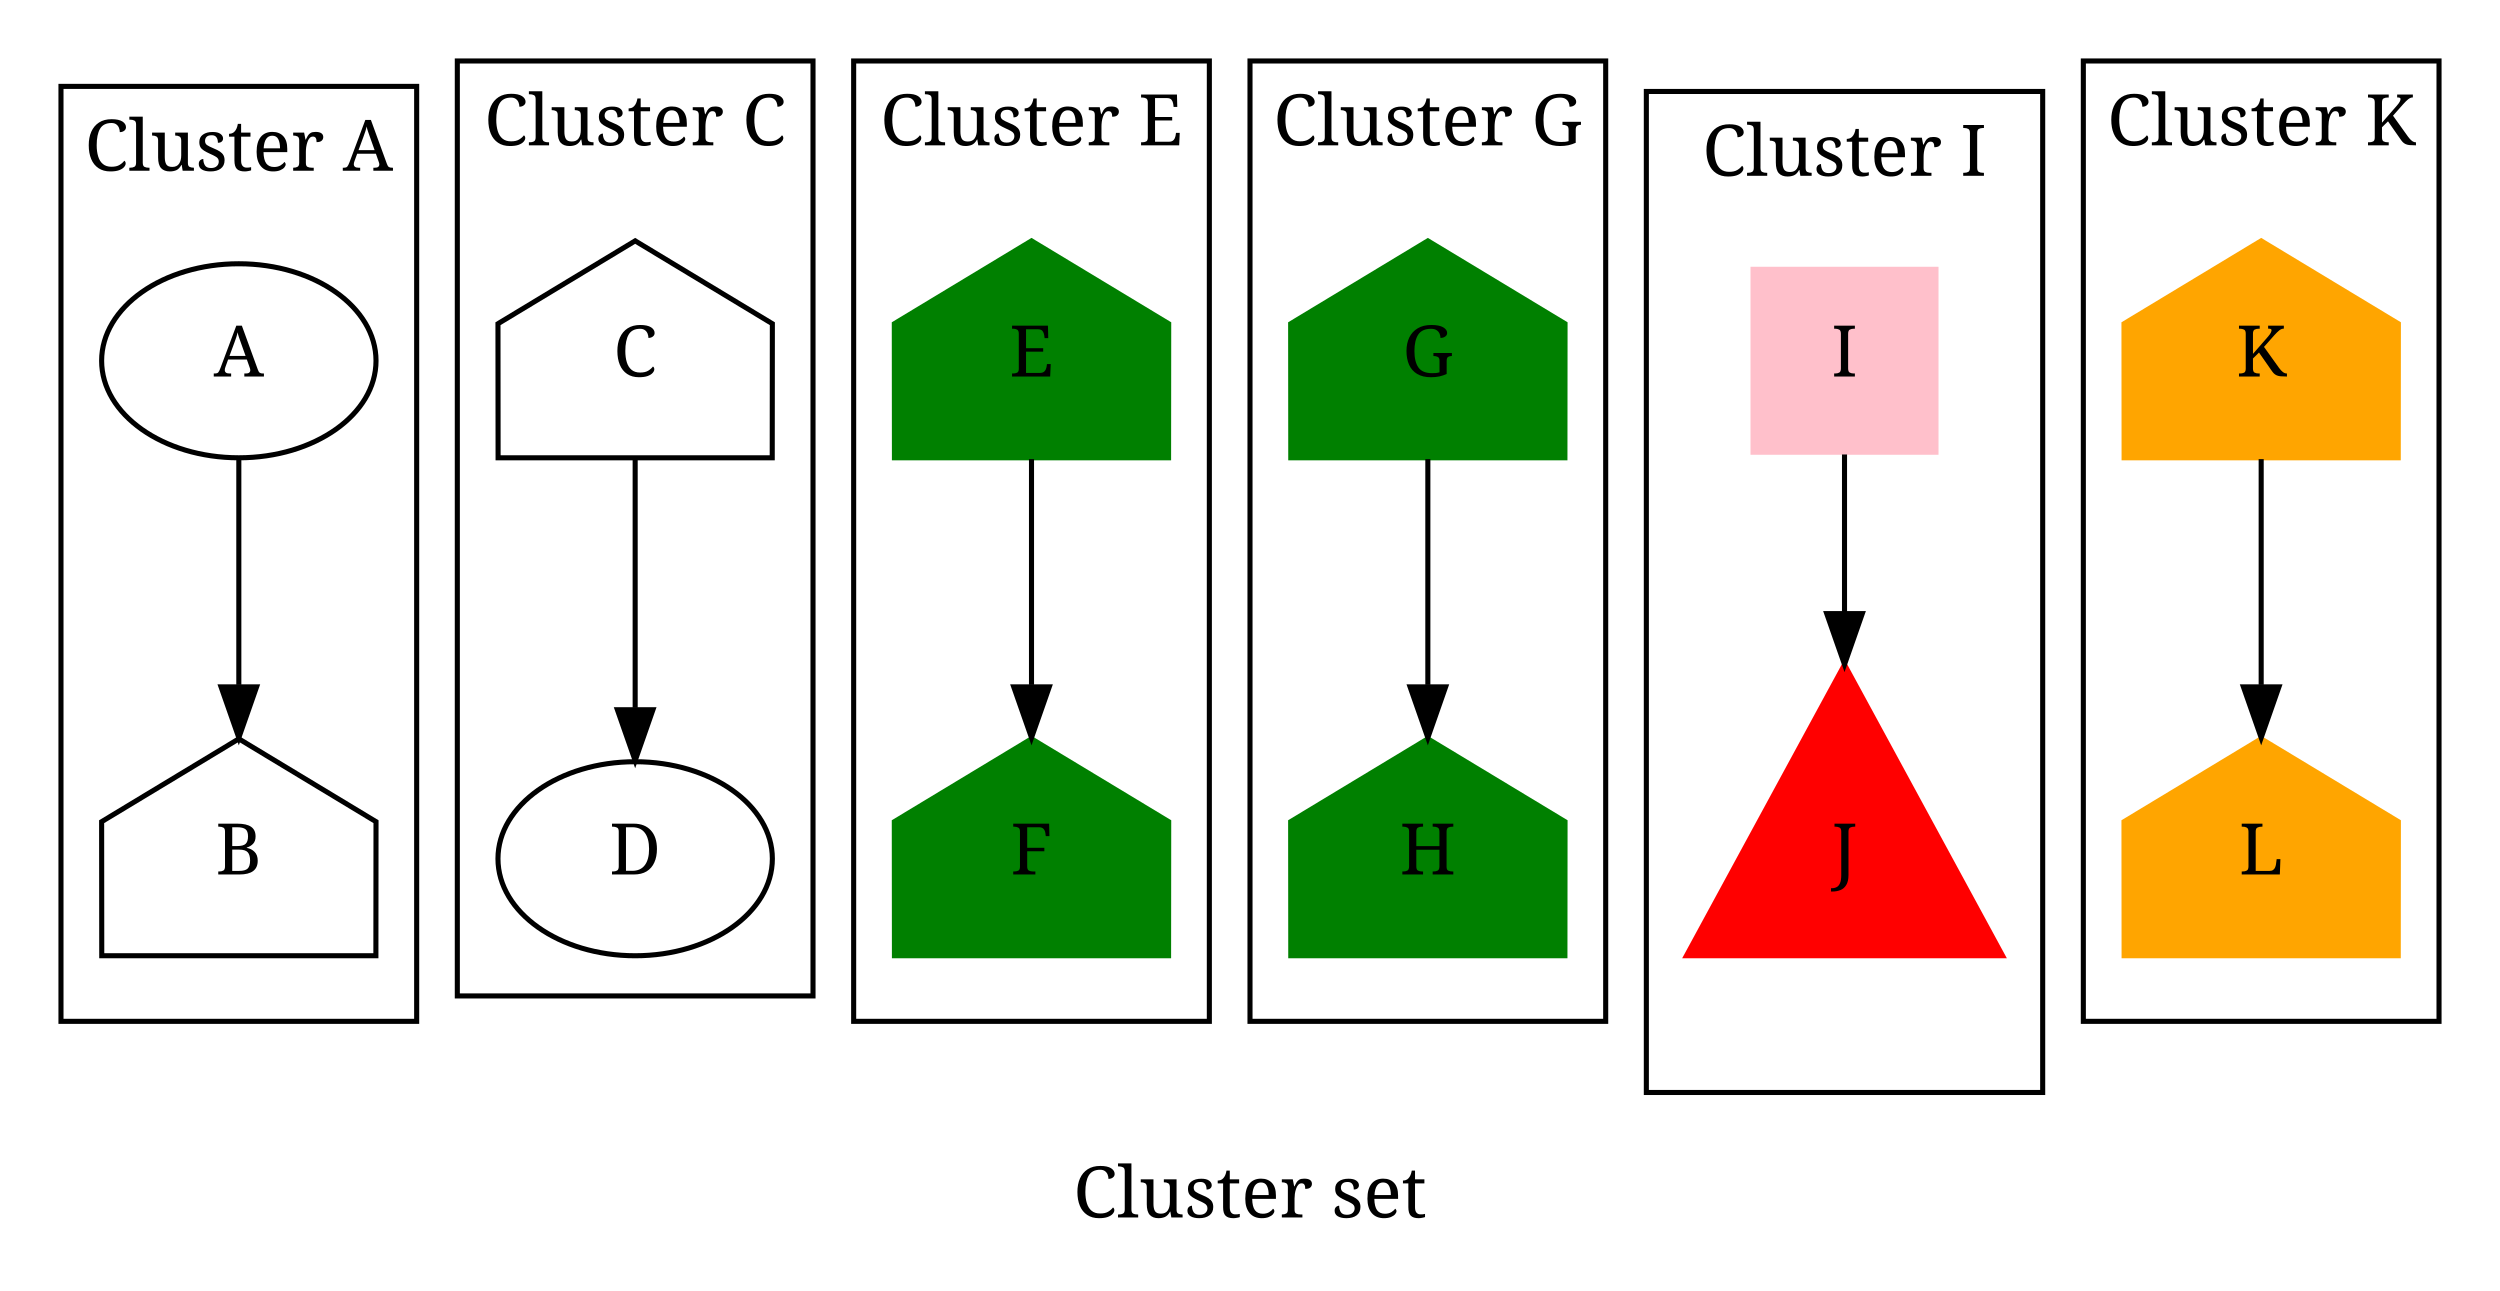
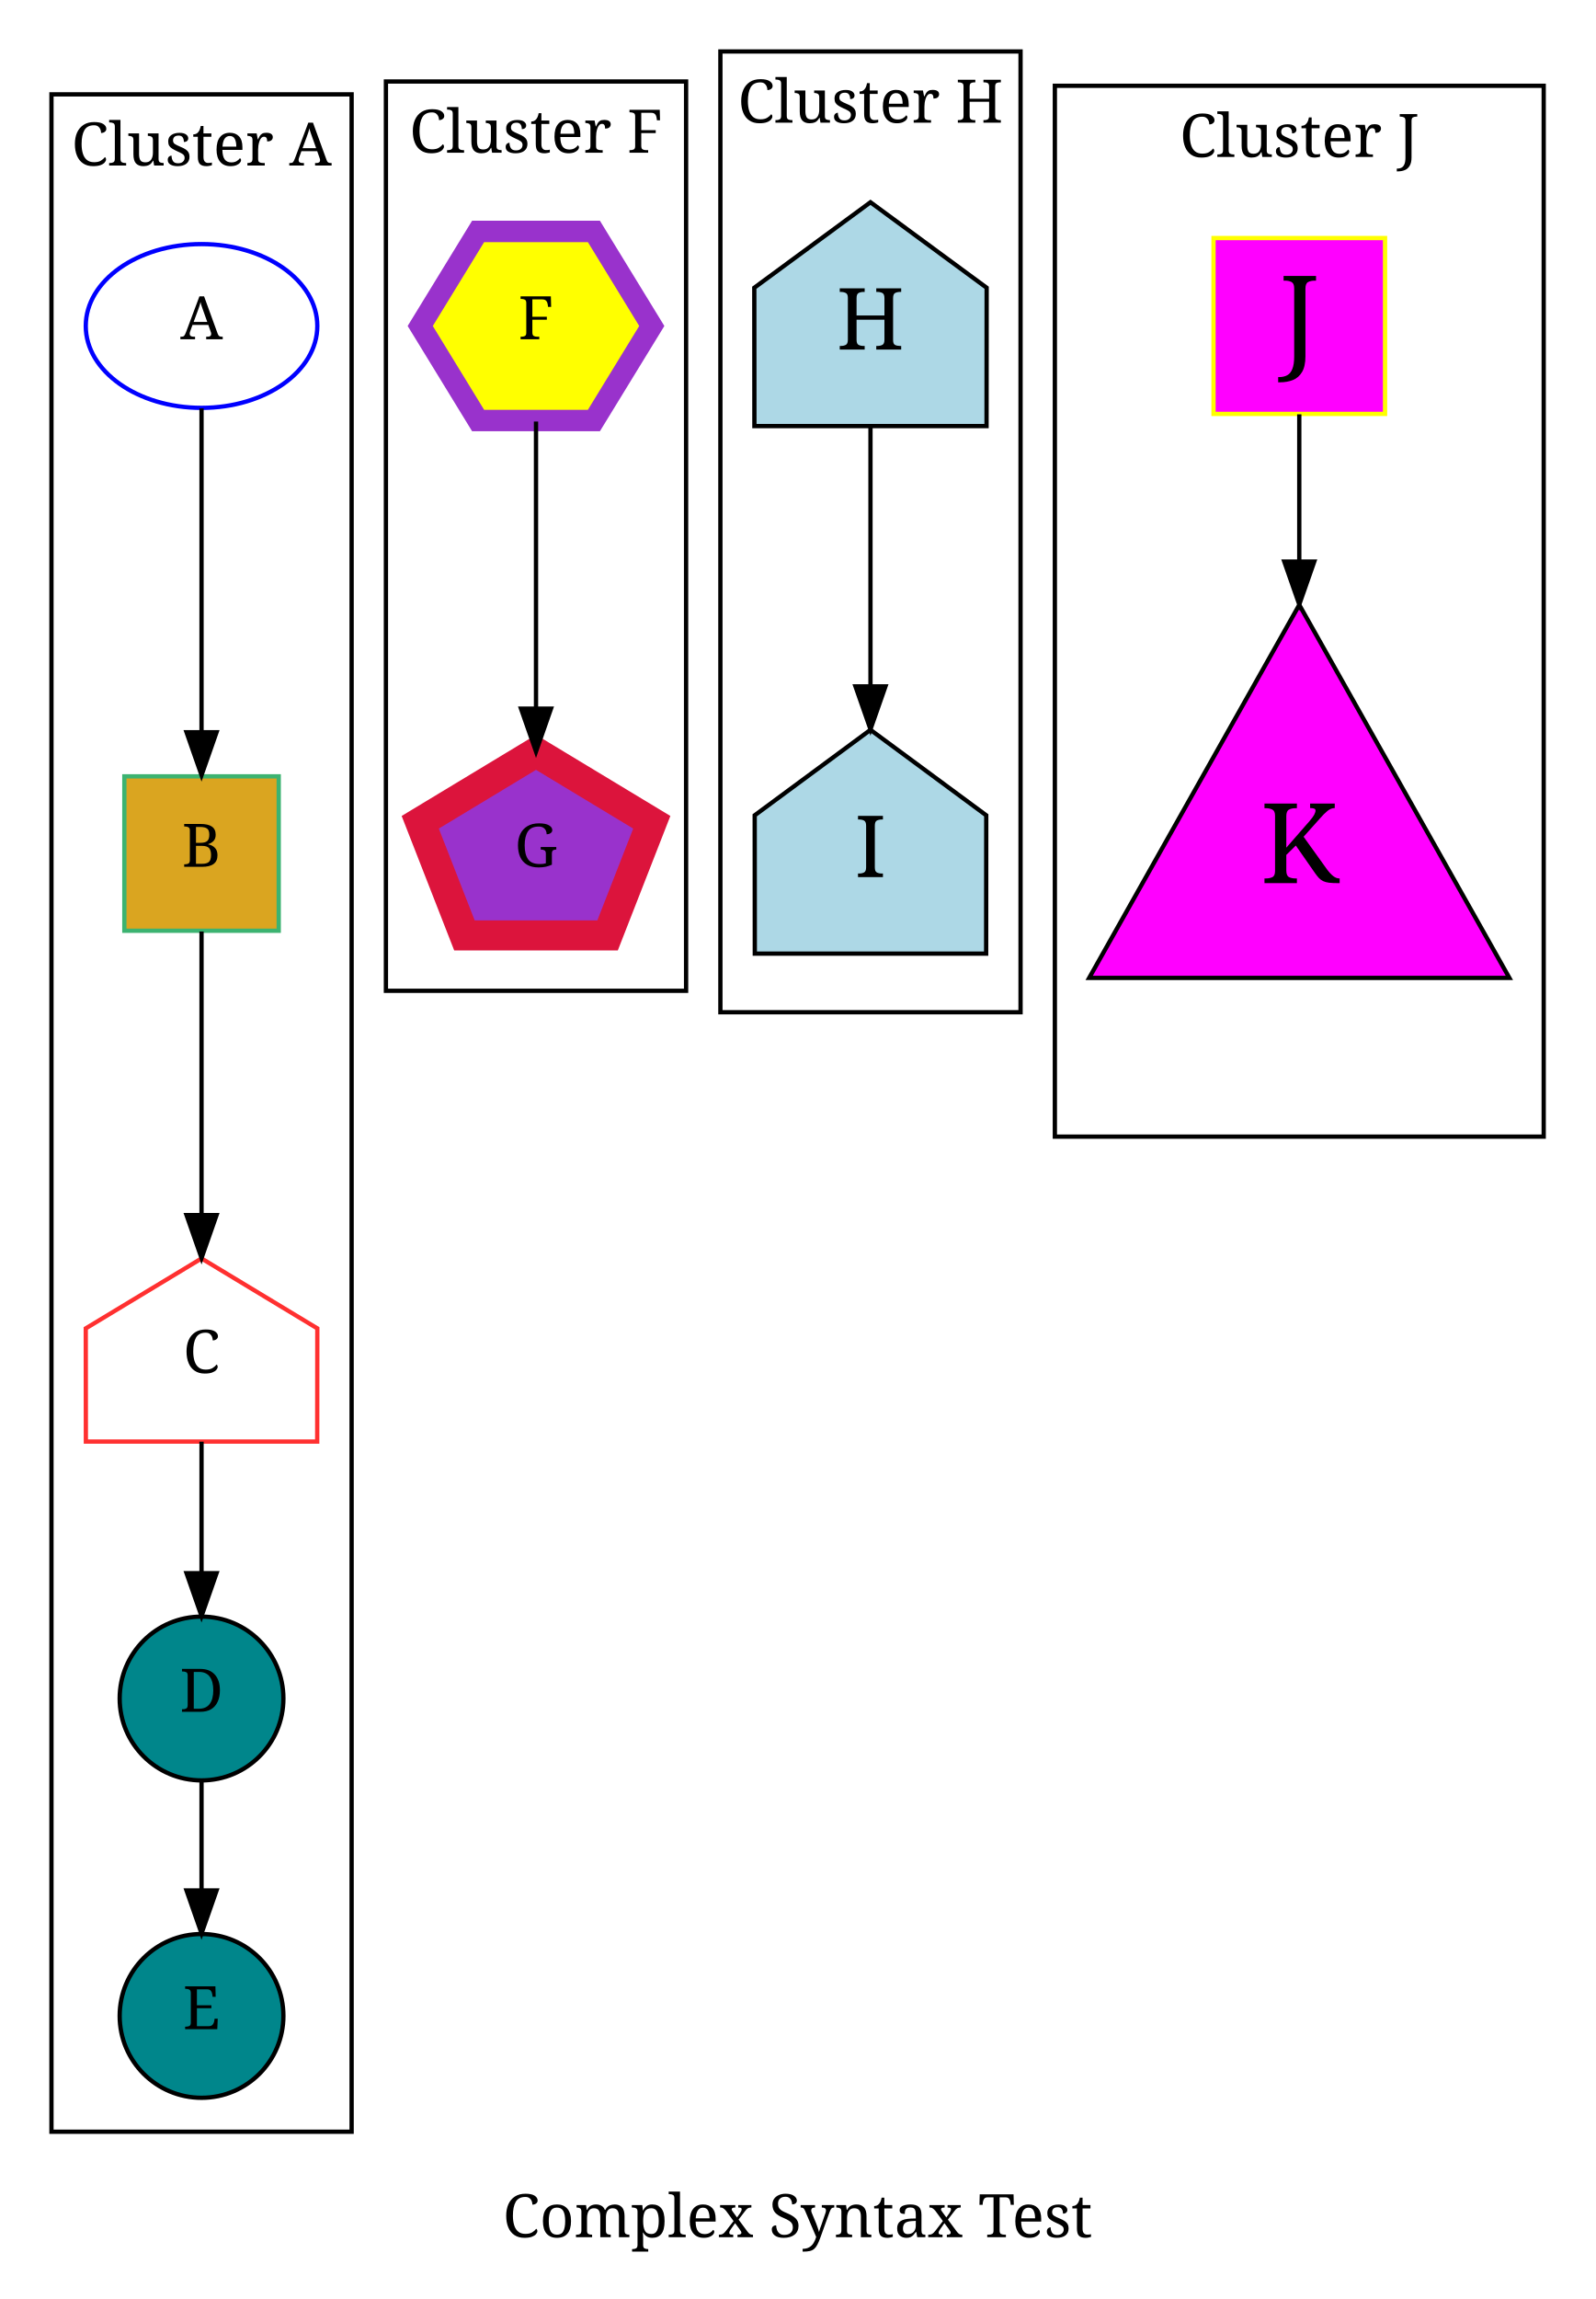
- <svg xmlns="http://www.w3.org/2000/svg" width="492pt" height="254pt" viewBox="0.00 0.00 492.00 254.00">
-   <g id="graph1" class="graph" transform="scale(1 1) rotate(0) translate(4 250)">
-     <polygon fill="white" stroke="white" points="-4,5 -4,-250 489,-250 489,5 -4,5" />
-     <text text-anchor="middle" x="242" y="-10.4" font-family="Times Roman,serif" font-size="14.00">Cluster set</text>
+ <svg xmlns="http://www.w3.org/2000/svg" width="372pt" height="536pt" viewBox="0.00 0.00 372.00 536.00">
+   <g id="graph1" class="graph" transform="scale(1 1) rotate(0) translate(4 532)">
+     <polygon fill="white" stroke="white" points="-4,5 -4,-532 369,-532 369,5 -4,5" />
+     <text text-anchor="middle" x="182" y="-10.4" font-family="Times Roman,serif" font-size="14.00">Complex Syntax Test</text>
    <g id="graph2" class="cluster">
-       <polygon fill="none" stroke="black" points="8,-49 8,-233 78,-233 78,-49 8,-49" />
-       <text text-anchor="middle" x="43" y="-216.4" font-family="Times Roman,serif" font-size="14.00">Cluster A</text>
+       <polygon fill="none" stroke="black" points="8,-35 8,-510 78,-510 78,-35 8,-35" />
+       <text text-anchor="middle" x="43" y="-493.4" font-family="Times Roman,serif" font-size="14.00">Cluster A</text>
    </g>
    <g id="graph3" class="cluster">
-       <polygon fill="none" stroke="black" points="86,-54 86,-238 156,-238 156,-54 86,-54" />
-       <text text-anchor="middle" x="121" y="-221.4" font-family="Times Roman,serif" font-size="14.00">Cluster C</text>
+       <polygon fill="none" stroke="black" points="86,-301 86,-513 156,-513 156,-301 86,-301" />
+       <text text-anchor="middle" x="121" y="-496.4" font-family="Times Roman,serif" font-size="14.00">Cluster F</text>
    </g>
    <g id="graph4" class="cluster">
-       <polygon fill="none" stroke="black" points="164,-49 164,-238 234,-238 234,-49 164,-49" />
-       <text text-anchor="middle" x="199" y="-221.4" font-family="Times Roman,serif" font-size="14.00">Cluster E</text>
+       <polygon fill="none" stroke="black" points="164,-296 164,-520 234,-520 234,-296 164,-296" />
+       <text text-anchor="middle" x="199" y="-503.4" font-family="Times Roman,serif" font-size="14.00">Cluster H</text>
    </g>
    <g id="graph5" class="cluster">
-       <polygon fill="none" stroke="black" points="242,-49 242,-238 312,-238 312,-49 242,-49" />
-       <text text-anchor="middle" x="277" y="-221.4" font-family="Times Roman,serif" font-size="14.00">Cluster G</text>
-     </g>
-     <g id="graph6" class="cluster">
-       <polygon fill="none" stroke="black" points="320,-35 320,-232 398,-232 398,-35 320,-35" />
-       <text text-anchor="middle" x="359" y="-215.4" font-family="Times Roman,serif" font-size="14.00">Cluster I</text>
-     </g>
-     <g id="graph7" class="cluster">
-       <polygon fill="none" stroke="black" points="406,-49 406,-238 476,-238 476,-49 406,-49" />
-       <text text-anchor="middle" x="441" y="-221.4" font-family="Times Roman,serif" font-size="14.00">Cluster K</text>
+       <polygon fill="none" stroke="black" points="242,-267 242,-512 356,-512 356,-267 242,-267" />
+       <text text-anchor="middle" x="299" y="-495.4" font-family="Times Roman,serif" font-size="14.00">Cluster J</text>
    </g>
    <g id="node2" class="node">
-       <ellipse fill="none" stroke="black" cx="43" cy="-179" rx="27" ry="19.092" />
-       <text text-anchor="middle" x="43" y="-175.9" font-family="Times Roman,serif" font-size="14.00">A</text>
+       <ellipse fill="none" stroke="blue" cx="43" cy="-456" rx="27" ry="19.092" />
+       <text text-anchor="middle" x="43" y="-452.9" font-family="Times Roman,serif" font-size="14.00">A</text>
    </g>
    <g id="node3" class="node">
-       <polygon fill="none" stroke="black" points="70,-88.293 43,-104.599 16,-88.293 16.025,-61.908 69.975,-61.908 70,-88.293" />
-       <text text-anchor="middle" x="43" y="-77.9" font-family="Times Roman,serif" font-size="14.00">B</text>
+       <polygon fill="goldenrod" stroke="mediumseagreen" points="61,-351 25,-351 25,-315 61,-315 61,-351" />
+       <text text-anchor="middle" x="43" y="-329.9" font-family="Times Roman,serif" font-size="14.00">B</text>
    </g>
    <g id="edge3" class="edge">
-       <path fill="none" stroke="black" d="M43,-159.638C43,-146.98 43,-130.095 43,-115.217" />
-       <polygon fill="black" stroke="black" points="46.5,-114.827 43,-104.827 39.5,-114.827 46.5,-114.827" />
+       <path fill="none" stroke="black" d="M43,-436.781C43,-416.6 43,-384.644 43,-361.521" />
+       <polygon fill="black" stroke="black" points="46.5,-361.281 43,-351.282 39.5,-361.282 46.5,-361.281" />
    </g>
-     <g id="node6" class="node">
-       <polygon fill="none" stroke="black" points="148,-186.292 121,-202.599 94,-186.292 94.025,-159.908 147.975,-159.908 148,-186.292" />
-       <text text-anchor="middle" x="121" y="-175.9" font-family="Times Roman,serif" font-size="14.00">C</text>
+     <g id="node5" class="node">
+       <polygon fill="none" stroke="#ff3030" points="70,-222.292 43,-238.599 16,-222.292 16.025,-195.908 69.975,-195.908 70,-222.292" />
+       <text text-anchor="middle" x="43" y="-211.9" font-family="Times Roman,serif" font-size="14.00">C</text>
+     </g>
+     <g id="edge5" class="edge">
+       <path fill="none" stroke="black" d="M43,-314.821C43,-297.265 43,-270.251 43,-248.75" />
+       <polygon fill="black" stroke="black" points="46.5,-248.704 43,-238.704 39.5,-248.704 46.5,-248.704" />
    </g>
    <g id="node7" class="node">
-       <ellipse fill="none" stroke="black" cx="121" cy="-81" rx="27" ry="19.092" />
-       <text text-anchor="middle" x="121" y="-77.9" font-family="Times Roman,serif" font-size="14.00">D</text>
+       <ellipse fill="#00868b" stroke="black" cx="43" cy="-136" rx="19.092" ry="19.092" />
+       <text text-anchor="middle" x="43" y="-132.9" font-family="Times Roman,serif" font-size="14.00">D</text>
    </g>
-     <g id="edge6" class="edge">
-       <path fill="none" stroke="black" d="M121,-159.638C121,-145.679 121,-126.579 121,-110.699" />
-       <polygon fill="black" stroke="black" points="124.5,-110.321 121,-100.321 117.5,-110.321 124.5,-110.321" />
+     <g id="edge7" class="edge">
+       <path fill="none" stroke="black" d="M43,-195.876C43,-186.726 43,-175.566 43,-165.371" />
+       <polygon fill="black" stroke="black" points="46.5,-165.221 43,-155.221 39.5,-165.221 46.5,-165.221" />
    </g>
-     <g id="node10" class="node">
-       <polygon fill="green" stroke="green" points="226,-186.292 199,-202.599 172,-186.292 172.025,-159.908 225.975,-159.908 226,-186.292" />
-       <text text-anchor="middle" x="199" y="-175.9" font-family="Times Roman,serif" font-size="14.00">E</text>
-     </g>
-     <g id="node11" class="node">
-       <polygon fill="green" stroke="green" points="226,-88.293 199,-104.599 172,-88.293 172.025,-61.908 225.975,-61.908 226,-88.293" />
-       <text text-anchor="middle" x="199" y="-77.9" font-family="Times Roman,serif" font-size="14.00">F</text>
+     <g id="node9" class="node">
+       <ellipse fill="#00868b" stroke="black" cx="43" cy="-62" rx="19.092" ry="19.092" />
+       <text text-anchor="middle" x="43" y="-58.9" font-family="Times Roman,serif" font-size="14.00">E</text>
    </g>
    <g id="edge9" class="edge">
-       <path fill="none" stroke="black" d="M199,-159.638C199,-146.98 199,-130.095 199,-115.217" />
-       <polygon fill="black" stroke="black" points="202.5,-114.827 199,-104.827 195.5,-114.827 202.5,-114.827" />
+       <path fill="none" stroke="black" d="M43,-116.943C43,-109.149 43,-99.954 43,-91.338" />
+       <polygon fill="black" stroke="black" points="46.5,-91.249 43,-81.249 39.5,-91.249 46.5,-91.249" />
    </g>
-     <g id="node14" class="node">
-       <polygon fill="green" stroke="green" points="304,-186.292 277,-202.599 250,-186.292 250.025,-159.908 303.975,-159.908 304,-186.292" />
-       <text text-anchor="middle" x="277" y="-175.9" font-family="Times Roman,serif" font-size="14.00">G</text>
+     <g id="node12" class="node">
+       <polygon fill="yellow" stroke="darkorchid" stroke-width="5" points="148,-456 134.5,-478.045 107.5,-478.045 94,-456 107.5,-433.955 134.5,-433.955 148,-456" />
+       <text text-anchor="middle" x="121" y="-452.9" font-family="Times Roman,serif" font-size="14.00">F</text>
    </g>
-     <g id="node15" class="node">
-       <polygon fill="green" stroke="green" points="304,-88.293 277,-104.599 250,-88.293 250.025,-61.908 303.975,-61.908 304,-88.293" />
-       <text text-anchor="middle" x="277" y="-77.9" font-family="Times Roman,serif" font-size="14.00">H</text>
+     <g id="node13" class="node">
+       <polygon fill="darkorchid" stroke="crimson" stroke-width="7" points="148,-340.292 121,-356.599 94,-340.292 104.313,-313.908 137.687,-313.908 148,-340.292" />
+       <text text-anchor="middle" x="121" y="-329.9" font-family="Times Roman,serif" font-size="14.00">G</text>
    </g>
    <g id="edge12" class="edge">
-       <path fill="none" stroke="black" d="M277,-159.638C277,-146.98 277,-130.095 277,-115.217" />
-       <polygon fill="black" stroke="black" points="280.5,-114.827 277,-104.827 273.5,-114.827 280.5,-114.827" />
+       <path fill="none" stroke="black" d="M121,-433.726C121,-415.13 121,-388.321 121,-367.036" />
+       <polygon fill="black" stroke="black" points="124.5,-366.787 121,-356.787 117.5,-366.787 124.5,-366.787" />
    </g>
-     <g id="node18" class="node">
-       <polygon fill="pink" stroke="pink" points="377,-197 341,-197 341,-161 377,-161 377,-197" />
-       <text text-anchor="middle" x="359" y="-175.9" font-family="Times Roman,serif" font-size="14.00">I</text>
+     <g id="node16" class="node">
+       <polygon fill="lightblue" stroke="black" points="226.095,-464.913 199,-484.843 171.905,-464.913 171.93,-432.665 226.07,-432.665 226.095,-464.913" />
+       <text text-anchor="middle" x="199" y="-450.5" font-family="Times Roman,serif" font-size="20.00">H</text>
    </g>
-     <g id="node19" class="node">
-       <polygon fill="red" stroke="red" points="359,-119.184 327.887,-61.908 390.113,-61.908 359,-119.184" />
-       <text text-anchor="middle" x="359" y="-77.9" font-family="Times Roman,serif" font-size="14.00">J</text>
+     <g id="node17" class="node">
+       <polygon fill="lightblue" stroke="black" points="226,-341.913 199,-361.843 172,-341.913 172.025,-309.665 225.975,-309.665 226,-341.913" />
+       <text text-anchor="middle" x="199" y="-327.5" font-family="Times Roman,serif" font-size="20.00">I</text>
    </g>
    <g id="edge15" class="edge">
-       <path fill="none" stroke="black" d="M359,-160.567C359,-151.652 359,-140.49 359,-129.371" />
-       <polygon fill="black" stroke="black" points="362.5,-129.238 359,-119.238 355.5,-129.238 362.5,-129.238" />
+       <path fill="none" stroke="black" d="M199,-432.575C199,-415.481 199,-391.916 199,-372.002" />
+       <polygon fill="black" stroke="black" points="202.5,-371.974 199,-361.974 195.5,-371.974 202.5,-371.974" />
    </g>
-     <g id="node22" class="node">
-       <polygon fill="orange" stroke="orange" points="468,-186.292 441,-202.599 414,-186.292 414.025,-159.908 467.975,-159.908 468,-186.292" />
-       <text text-anchor="middle" x="441" y="-175.9" font-family="Times Roman,serif" font-size="14.00">K</text>
+     <g id="node20" class="node">
+       <polygon fill="magenta" stroke="yellow" points="319,-476.5 279,-476.5 279,-435.5 319,-435.5 319,-476.5" />
+       <text text-anchor="middle" x="299" y="-449.1" font-family="Times Roman,serif" font-size="26.00">J</text>
    </g>
-     <g id="node23" class="node">
-       <polygon fill="orange" stroke="orange" points="468,-88.293 441,-104.599 414,-88.293 414.025,-61.908 467.975,-61.908 468,-88.293" />
-       <text text-anchor="middle" x="441" y="-77.9" font-family="Times Roman,serif" font-size="14.00">L</text>
+     <g id="node21" class="node">
+       <polygon fill="magenta" stroke="black" points="299,-390.983 250.002,-304.009 347.998,-304.009 299,-390.983" />
+       <text text-anchor="middle" x="299" y="-326.1" font-family="Times Roman,serif" font-size="26.00">K</text>
    </g>
    <g id="edge18" class="edge">
-       <path fill="none" stroke="black" d="M441,-159.638C441,-146.98 441,-130.095 441,-115.217" />
-       <polygon fill="black" stroke="black" points="444.5,-114.827 441,-104.827 437.5,-114.827 444.5,-114.827" />
+       <path fill="none" stroke="black" d="M299,-435.413C299,-425.753 299,-413.629 299,-401.136" />
+       <polygon fill="black" stroke="black" points="302.5,-401.077 299,-391.078 295.5,-401.078 302.5,-401.077" />
    </g>
  </g>
</svg>
